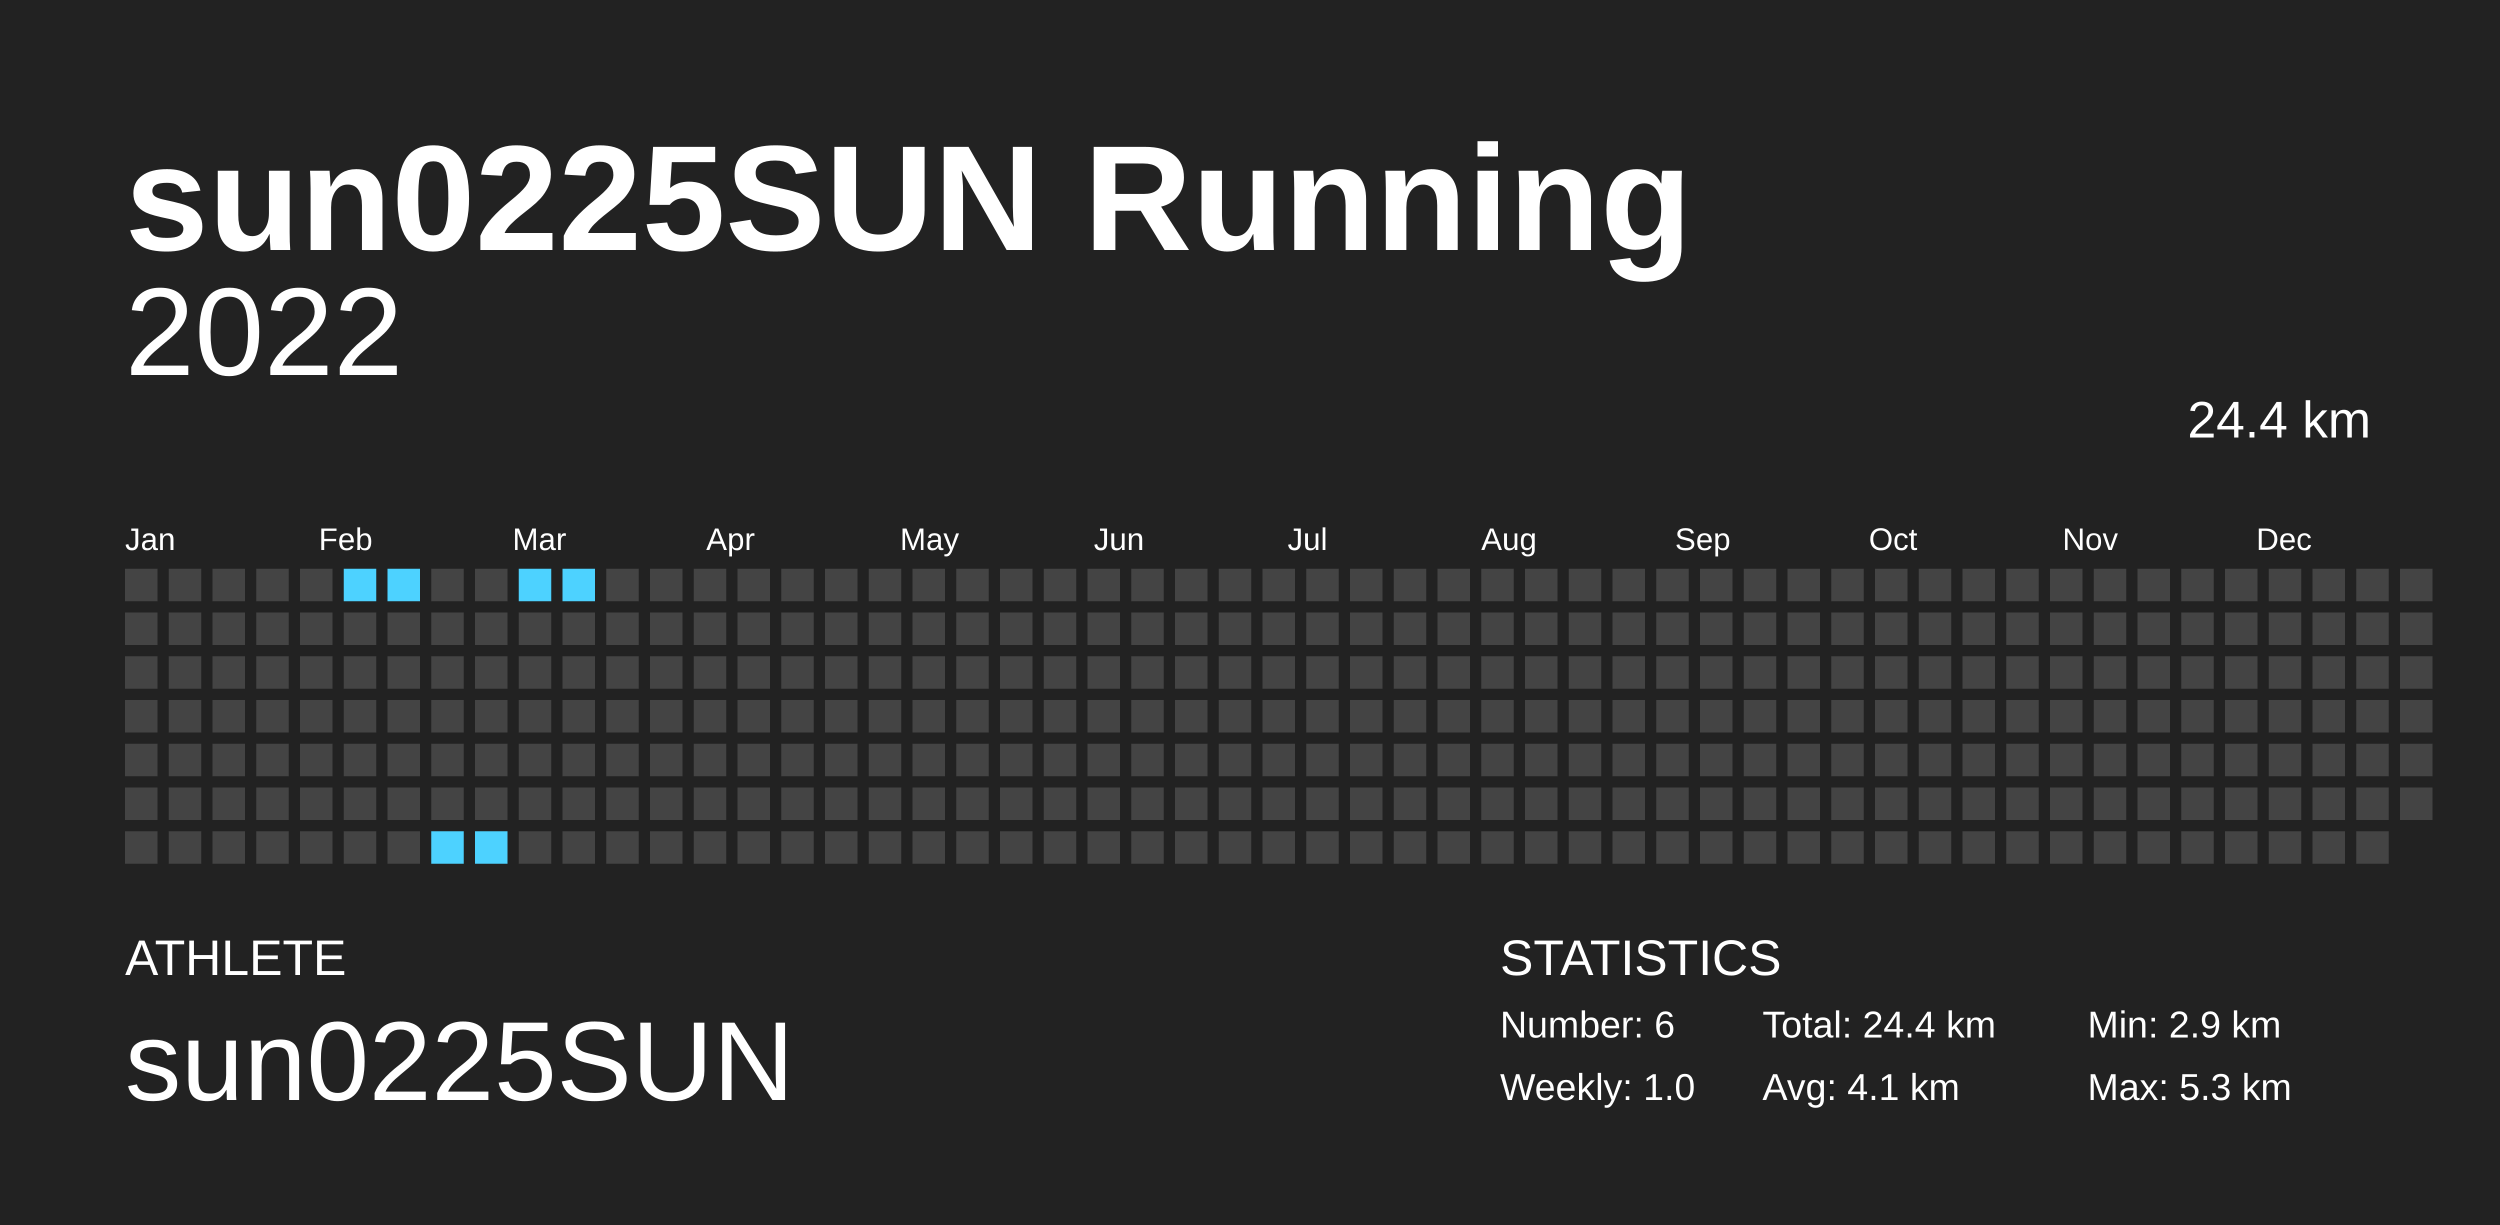
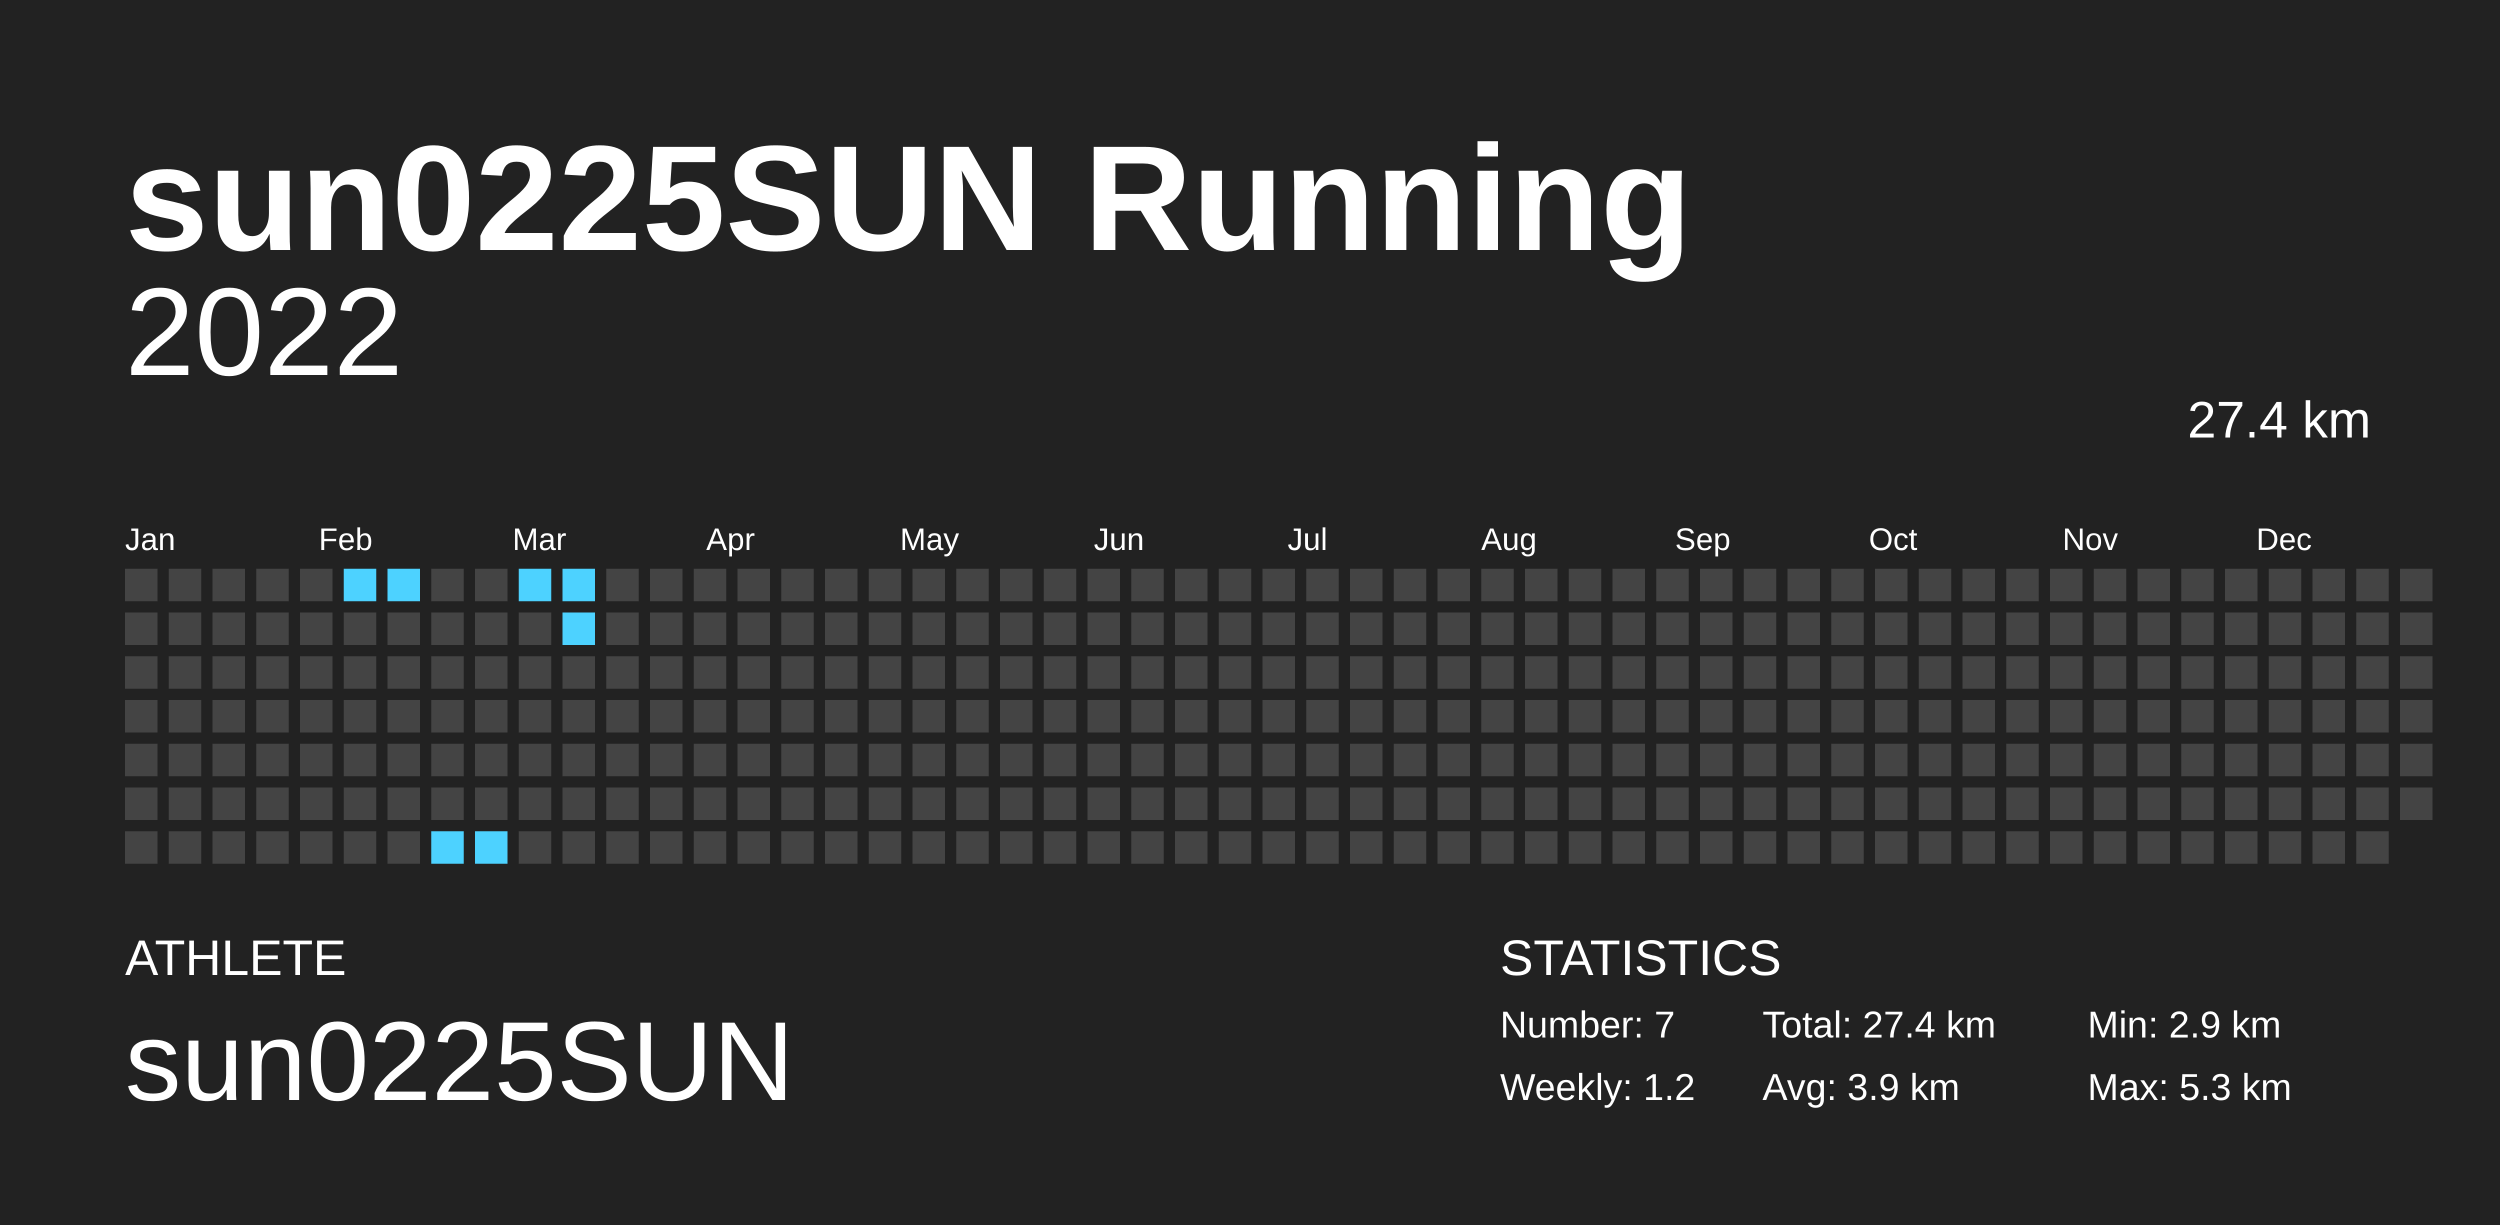
<svg xmlns="http://www.w3.org/2000/svg" baseProfile="full" height="98mm" version="1.1" viewBox="0,0,200,98" width="200mm">
  <defs />
  <rect fill="#222222" height="98" width="200" x="0" y="0" />
  <text fill="#FFFFFF" style="font-size:12px; font-family:Arial; font-weight:bold;" x="10" y="20">sun0225SUN Running</text>
  <text fill="#FFFFFF" style="font-size:4px; font-family:Arial" x="10" y="78">ATHLETE</text>
  <text fill="#FFFFFF" style="font-size:9px; font-family:Arial" x="10" y="88">sun0225SUN</text>
  <text fill="#FFFFFF" style="font-size:4px; font-family:Arial" x="120" y="78">STATISTICS</text>
-   <text fill="#FFFFFF" style="font-size:3px; font-family:Arial" x="120" y="83">Number: 6</text>
-   <text fill="#FFFFFF" style="font-size:3px; font-family:Arial" x="120" y="88">Weekly: 1.0</text>
-   <text fill="#FFFFFF" style="font-size:3px; font-family:Arial" x="141" y="83">Total: 24.4 km</text>
-   <text fill="#FFFFFF" style="font-size:3px; font-family:Arial" x="141" y="88">Avg: 4.1 km</text>
+   <text fill="#FFFFFF" style="font-size:3px; font-family:Arial" x="120" y="83">Number: 7</text>
+   <text fill="#FFFFFF" style="font-size:3px; font-family:Arial" x="120" y="88">Weekly: 1.2</text>
+   <text fill="#FFFFFF" style="font-size:3px; font-family:Arial" x="141" y="83">Total: 27.4 km</text>
+   <text fill="#FFFFFF" style="font-size:3px; font-family:Arial" x="141" y="88">Avg: 3.9 km</text>
  <text fill="#FFFFFF" style="font-size:3px; font-family:Arial" x="167" y="83">Min: 2.9 km</text>
  <text fill="#FFFFFF" style="font-size:3px; font-family:Arial" x="167" y="88">Max: 5.3 km</text>
  <text alignment-baseline="hanging" fill="#FFFFFF" style="font-size:10.0px; font-family:Arial;" x="10" y="30">2022</text>
-   <text alignment-baseline="hanging" fill="#FFFFFF" style="font-size:4.125px; font-family:Arial;" x="175" y="35">24.4 km</text>
+   <text alignment-baseline="hanging" fill="#FFFFFF" style="font-size:4.125px; font-family:Arial;" x="175" y="35">27.4 km</text>
  <text fill="#FFFFFF" style="font-size:2.5px; font-family:Arial" x="10.0" y="44">Jan</text>
  <text fill="#FFFFFF" style="font-size:2.5px; font-family:Arial" x="25.5" y="44">Feb</text>
  <text fill="#FFFFFF" style="font-size:2.5px; font-family:Arial" x="41.0" y="44">Mar</text>
  <text fill="#FFFFFF" style="font-size:2.5px; font-family:Arial" x="56.5" y="44">Apr</text>
  <text fill="#FFFFFF" style="font-size:2.5px; font-family:Arial" x="72.0" y="44">May</text>
  <text fill="#FFFFFF" style="font-size:2.5px; font-family:Arial" x="87.5" y="44">Jun</text>
  <text fill="#FFFFFF" style="font-size:2.5px; font-family:Arial" x="103.0" y="44">Jul</text>
  <text fill="#FFFFFF" style="font-size:2.5px; font-family:Arial" x="118.5" y="44">Aug</text>
  <text fill="#FFFFFF" style="font-size:2.5px; font-family:Arial" x="134.0" y="44">Sep</text>
  <text fill="#FFFFFF" style="font-size:2.5px; font-family:Arial" x="149.5" y="44">Oct</text>
  <text fill="#FFFFFF" style="font-size:2.5px; font-family:Arial" x="165.0" y="44">Nov</text>
  <text fill="#FFFFFF" style="font-size:2.5px; font-family:Arial" x="180.5" y="44">Dec</text>
  <rect fill="#444444" height="2.6" width="2.6" x="10.0" y="45.5" />
  <rect fill="#444444" height="2.6" width="2.6" x="10.0" y="49.0" />
  <rect fill="#444444" height="2.6" width="2.6" x="10.0" y="52.5" />
  <rect fill="#444444" height="2.6" width="2.6" x="10.0" y="56.0" />
  <rect fill="#444444" height="2.6" width="2.6" x="10.0" y="59.5" />
  <rect fill="#444444" height="2.6" width="2.6" x="10.0" y="63.0" />
  <rect fill="#444444" height="2.6" width="2.6" x="10.0" y="66.5" />
  <rect fill="#444444" height="2.6" width="2.6" x="13.5" y="45.5" />
  <rect fill="#444444" height="2.6" width="2.6" x="13.5" y="49.0" />
  <rect fill="#444444" height="2.6" width="2.6" x="13.5" y="52.5" />
  <rect fill="#444444" height="2.6" width="2.6" x="13.5" y="56.0" />
  <rect fill="#444444" height="2.6" width="2.6" x="13.5" y="59.5" />
  <rect fill="#444444" height="2.6" width="2.6" x="13.5" y="63.0" />
  <rect fill="#444444" height="2.6" width="2.6" x="13.5" y="66.5" />
  <rect fill="#444444" height="2.6" width="2.6" x="17.0" y="45.5" />
  <rect fill="#444444" height="2.6" width="2.6" x="17.0" y="49.0" />
  <rect fill="#444444" height="2.6" width="2.6" x="17.0" y="52.5" />
  <rect fill="#444444" height="2.6" width="2.6" x="17.0" y="56.0" />
  <rect fill="#444444" height="2.6" width="2.6" x="17.0" y="59.5" />
  <rect fill="#444444" height="2.6" width="2.6" x="17.0" y="63.0" />
  <rect fill="#444444" height="2.6" width="2.6" x="17.0" y="66.5" />
  <rect fill="#444444" height="2.6" width="2.6" x="20.5" y="45.5" />
  <rect fill="#444444" height="2.6" width="2.6" x="20.5" y="49.0" />
  <rect fill="#444444" height="2.6" width="2.6" x="20.5" y="52.5" />
  <rect fill="#444444" height="2.6" width="2.6" x="20.5" y="56.0" />
  <rect fill="#444444" height="2.6" width="2.6" x="20.5" y="59.5" />
  <rect fill="#444444" height="2.6" width="2.6" x="20.5" y="63.0" />
  <rect fill="#444444" height="2.6" width="2.6" x="20.5" y="66.5" />
  <rect fill="#444444" height="2.6" width="2.6" x="24.0" y="45.5" />
  <rect fill="#444444" height="2.6" width="2.6" x="24.0" y="49.0" />
  <rect fill="#444444" height="2.6" width="2.6" x="24.0" y="52.5" />
  <rect fill="#444444" height="2.6" width="2.6" x="24.0" y="56.0" />
  <rect fill="#444444" height="2.6" width="2.6" x="24.0" y="59.5" />
  <rect fill="#444444" height="2.6" width="2.6" x="24.0" y="63.0" />
  <rect fill="#444444" height="2.6" width="2.6" x="24.0" y="66.5" />
  <rect fill="#4dd2ff" height="2.6" width="2.6" x="27.5" y="45.5" />
  <rect fill="#444444" height="2.6" width="2.6" x="27.5" y="49.0" />
  <rect fill="#444444" height="2.6" width="2.6" x="27.5" y="52.5" />
  <rect fill="#444444" height="2.6" width="2.6" x="27.5" y="56.0" />
  <rect fill="#444444" height="2.6" width="2.6" x="27.5" y="59.5" />
  <rect fill="#444444" height="2.6" width="2.6" x="27.5" y="63.0" />
  <rect fill="#444444" height="2.6" width="2.6" x="27.5" y="66.5" />
  <rect fill="#4dd2ff" height="2.6" width="2.6" x="31.0" y="45.5" />
  <rect fill="#444444" height="2.6" width="2.6" x="31.0" y="49.0" />
  <rect fill="#444444" height="2.6" width="2.6" x="31.0" y="52.5" />
  <rect fill="#444444" height="2.6" width="2.6" x="31.0" y="56.0" />
  <rect fill="#444444" height="2.6" width="2.6" x="31.0" y="59.5" />
  <rect fill="#444444" height="2.6" width="2.6" x="31.0" y="63.0" />
  <rect fill="#444444" height="2.6" width="2.6" x="31.0" y="66.5" />
  <rect fill="#444444" height="2.6" width="2.6" x="34.5" y="45.5" />
  <rect fill="#444444" height="2.6" width="2.6" x="34.5" y="49.0" />
  <rect fill="#444444" height="2.6" width="2.6" x="34.5" y="52.5" />
  <rect fill="#444444" height="2.6" width="2.6" x="34.5" y="56.0" />
  <rect fill="#444444" height="2.6" width="2.6" x="34.5" y="59.5" />
  <rect fill="#444444" height="2.6" width="2.6" x="34.5" y="63.0" />
  <rect fill="#4dd2ff" height="2.6" width="2.6" x="34.5" y="66.5" />
  <rect fill="#444444" height="2.6" width="2.6" x="38.0" y="45.5" />
  <rect fill="#444444" height="2.6" width="2.6" x="38.0" y="49.0" />
  <rect fill="#444444" height="2.6" width="2.6" x="38.0" y="52.5" />
  <rect fill="#444444" height="2.6" width="2.6" x="38.0" y="56.0" />
  <rect fill="#444444" height="2.6" width="2.6" x="38.0" y="59.5" />
  <rect fill="#444444" height="2.6" width="2.6" x="38.0" y="63.0" />
  <rect fill="#4dd2ff" height="2.6" width="2.6" x="38.0" y="66.5" />
  <rect fill="#4dd2ff" height="2.6" width="2.6" x="41.5" y="45.5" />
  <rect fill="#444444" height="2.6" width="2.6" x="41.5" y="49.0" />
  <rect fill="#444444" height="2.6" width="2.6" x="41.5" y="52.5" />
  <rect fill="#444444" height="2.6" width="2.6" x="41.5" y="56.0" />
  <rect fill="#444444" height="2.6" width="2.6" x="41.5" y="59.5" />
  <rect fill="#444444" height="2.6" width="2.6" x="41.5" y="63.0" />
  <rect fill="#444444" height="2.6" width="2.6" x="41.5" y="66.5" />
  <rect fill="#4dd2ff" height="2.6" width="2.6" x="45.0" y="45.5" />
-   <rect fill="#444444" height="2.6" width="2.6" x="45.0" y="49.0" />
+   <rect fill="#4dd2ff" height="2.6" width="2.6" x="45.0" y="49.0" />
  <rect fill="#444444" height="2.6" width="2.6" x="45.0" y="52.5" />
  <rect fill="#444444" height="2.6" width="2.6" x="45.0" y="56.0" />
  <rect fill="#444444" height="2.6" width="2.6" x="45.0" y="59.5" />
  <rect fill="#444444" height="2.6" width="2.6" x="45.0" y="63.0" />
  <rect fill="#444444" height="2.6" width="2.6" x="45.0" y="66.5" />
  <rect fill="#444444" height="2.6" width="2.6" x="48.5" y="45.5" />
  <rect fill="#444444" height="2.6" width="2.6" x="48.5" y="49.0" />
  <rect fill="#444444" height="2.6" width="2.6" x="48.5" y="52.5" />
  <rect fill="#444444" height="2.6" width="2.6" x="48.5" y="56.0" />
  <rect fill="#444444" height="2.6" width="2.6" x="48.5" y="59.5" />
  <rect fill="#444444" height="2.6" width="2.6" x="48.5" y="63.0" />
  <rect fill="#444444" height="2.6" width="2.6" x="48.5" y="66.5" />
  <rect fill="#444444" height="2.6" width="2.6" x="52.0" y="45.5" />
  <rect fill="#444444" height="2.6" width="2.6" x="52.0" y="49.0" />
  <rect fill="#444444" height="2.6" width="2.6" x="52.0" y="52.5" />
  <rect fill="#444444" height="2.6" width="2.6" x="52.0" y="56.0" />
  <rect fill="#444444" height="2.6" width="2.6" x="52.0" y="59.5" />
  <rect fill="#444444" height="2.6" width="2.6" x="52.0" y="63.0" />
  <rect fill="#444444" height="2.6" width="2.6" x="52.0" y="66.5" />
  <rect fill="#444444" height="2.6" width="2.6" x="55.5" y="45.5" />
  <rect fill="#444444" height="2.6" width="2.6" x="55.5" y="49.0" />
  <rect fill="#444444" height="2.6" width="2.6" x="55.5" y="52.5" />
  <rect fill="#444444" height="2.6" width="2.6" x="55.5" y="56.0" />
  <rect fill="#444444" height="2.6" width="2.6" x="55.5" y="59.5" />
  <rect fill="#444444" height="2.6" width="2.6" x="55.5" y="63.0" />
  <rect fill="#444444" height="2.6" width="2.6" x="55.5" y="66.5" />
  <rect fill="#444444" height="2.6" width="2.6" x="59.0" y="45.5" />
  <rect fill="#444444" height="2.6" width="2.6" x="59.0" y="49.0" />
  <rect fill="#444444" height="2.6" width="2.6" x="59.0" y="52.5" />
  <rect fill="#444444" height="2.6" width="2.6" x="59.0" y="56.0" />
  <rect fill="#444444" height="2.6" width="2.6" x="59.0" y="59.5" />
  <rect fill="#444444" height="2.6" width="2.6" x="59.0" y="63.0" />
  <rect fill="#444444" height="2.6" width="2.6" x="59.0" y="66.5" />
  <rect fill="#444444" height="2.6" width="2.6" x="62.5" y="45.5" />
  <rect fill="#444444" height="2.6" width="2.6" x="62.5" y="49.0" />
  <rect fill="#444444" height="2.6" width="2.6" x="62.5" y="52.5" />
  <rect fill="#444444" height="2.6" width="2.6" x="62.5" y="56.0" />
  <rect fill="#444444" height="2.6" width="2.6" x="62.5" y="59.5" />
  <rect fill="#444444" height="2.6" width="2.6" x="62.5" y="63.0" />
  <rect fill="#444444" height="2.6" width="2.6" x="62.5" y="66.5" />
  <rect fill="#444444" height="2.6" width="2.6" x="66.0" y="45.5" />
  <rect fill="#444444" height="2.6" width="2.6" x="66.0" y="49.0" />
  <rect fill="#444444" height="2.6" width="2.6" x="66.0" y="52.5" />
  <rect fill="#444444" height="2.6" width="2.6" x="66.0" y="56.0" />
  <rect fill="#444444" height="2.6" width="2.6" x="66.0" y="59.5" />
  <rect fill="#444444" height="2.6" width="2.6" x="66.0" y="63.0" />
  <rect fill="#444444" height="2.6" width="2.6" x="66.0" y="66.5" />
  <rect fill="#444444" height="2.6" width="2.6" x="69.5" y="45.5" />
  <rect fill="#444444" height="2.6" width="2.6" x="69.5" y="49.0" />
  <rect fill="#444444" height="2.6" width="2.6" x="69.5" y="52.5" />
  <rect fill="#444444" height="2.6" width="2.6" x="69.5" y="56.0" />
  <rect fill="#444444" height="2.6" width="2.6" x="69.5" y="59.5" />
  <rect fill="#444444" height="2.6" width="2.6" x="69.5" y="63.0" />
  <rect fill="#444444" height="2.6" width="2.6" x="69.5" y="66.5" />
  <rect fill="#444444" height="2.6" width="2.6" x="73.0" y="45.5" />
  <rect fill="#444444" height="2.6" width="2.6" x="73.0" y="49.0" />
  <rect fill="#444444" height="2.6" width="2.6" x="73.0" y="52.5" />
  <rect fill="#444444" height="2.6" width="2.6" x="73.0" y="56.0" />
  <rect fill="#444444" height="2.6" width="2.6" x="73.0" y="59.5" />
  <rect fill="#444444" height="2.6" width="2.6" x="73.0" y="63.0" />
  <rect fill="#444444" height="2.6" width="2.6" x="73.0" y="66.5" />
  <rect fill="#444444" height="2.6" width="2.6" x="76.5" y="45.5" />
  <rect fill="#444444" height="2.6" width="2.6" x="76.5" y="49.0" />
  <rect fill="#444444" height="2.6" width="2.6" x="76.5" y="52.5" />
  <rect fill="#444444" height="2.6" width="2.6" x="76.5" y="56.0" />
  <rect fill="#444444" height="2.6" width="2.6" x="76.5" y="59.5" />
  <rect fill="#444444" height="2.6" width="2.6" x="76.5" y="63.0" />
  <rect fill="#444444" height="2.6" width="2.6" x="76.5" y="66.5" />
  <rect fill="#444444" height="2.6" width="2.6" x="80.0" y="45.5" />
  <rect fill="#444444" height="2.6" width="2.6" x="80.0" y="49.0" />
  <rect fill="#444444" height="2.6" width="2.6" x="80.0" y="52.5" />
  <rect fill="#444444" height="2.6" width="2.6" x="80.0" y="56.0" />
  <rect fill="#444444" height="2.6" width="2.6" x="80.0" y="59.5" />
  <rect fill="#444444" height="2.6" width="2.6" x="80.0" y="63.0" />
  <rect fill="#444444" height="2.6" width="2.6" x="80.0" y="66.5" />
  <rect fill="#444444" height="2.6" width="2.6" x="83.5" y="45.5" />
  <rect fill="#444444" height="2.6" width="2.6" x="83.5" y="49.0" />
  <rect fill="#444444" height="2.6" width="2.6" x="83.5" y="52.5" />
  <rect fill="#444444" height="2.6" width="2.6" x="83.5" y="56.0" />
  <rect fill="#444444" height="2.6" width="2.6" x="83.5" y="59.5" />
  <rect fill="#444444" height="2.6" width="2.6" x="83.5" y="63.0" />
  <rect fill="#444444" height="2.6" width="2.6" x="83.5" y="66.5" />
  <rect fill="#444444" height="2.6" width="2.6" x="87.0" y="45.5" />
  <rect fill="#444444" height="2.6" width="2.6" x="87.0" y="49.0" />
  <rect fill="#444444" height="2.6" width="2.6" x="87.0" y="52.5" />
  <rect fill="#444444" height="2.6" width="2.6" x="87.0" y="56.0" />
  <rect fill="#444444" height="2.6" width="2.6" x="87.0" y="59.5" />
  <rect fill="#444444" height="2.6" width="2.6" x="87.0" y="63.0" />
  <rect fill="#444444" height="2.6" width="2.6" x="87.0" y="66.5" />
  <rect fill="#444444" height="2.6" width="2.6" x="90.5" y="45.5" />
  <rect fill="#444444" height="2.6" width="2.6" x="90.5" y="49.0" />
  <rect fill="#444444" height="2.6" width="2.6" x="90.5" y="52.5" />
  <rect fill="#444444" height="2.6" width="2.6" x="90.5" y="56.0" />
  <rect fill="#444444" height="2.6" width="2.6" x="90.5" y="59.5" />
  <rect fill="#444444" height="2.6" width="2.6" x="90.5" y="63.0" />
  <rect fill="#444444" height="2.6" width="2.6" x="90.5" y="66.5" />
  <rect fill="#444444" height="2.6" width="2.6" x="94.0" y="45.5" />
  <rect fill="#444444" height="2.6" width="2.6" x="94.0" y="49.0" />
  <rect fill="#444444" height="2.6" width="2.6" x="94.0" y="52.5" />
  <rect fill="#444444" height="2.6" width="2.6" x="94.0" y="56.0" />
  <rect fill="#444444" height="2.6" width="2.6" x="94.0" y="59.5" />
  <rect fill="#444444" height="2.6" width="2.6" x="94.0" y="63.0" />
  <rect fill="#444444" height="2.6" width="2.6" x="94.0" y="66.5" />
  <rect fill="#444444" height="2.6" width="2.6" x="97.5" y="45.5" />
  <rect fill="#444444" height="2.6" width="2.6" x="97.5" y="49.0" />
  <rect fill="#444444" height="2.6" width="2.6" x="97.5" y="52.5" />
  <rect fill="#444444" height="2.6" width="2.6" x="97.5" y="56.0" />
  <rect fill="#444444" height="2.6" width="2.6" x="97.5" y="59.5" />
  <rect fill="#444444" height="2.6" width="2.6" x="97.5" y="63.0" />
  <rect fill="#444444" height="2.6" width="2.6" x="97.5" y="66.5" />
  <rect fill="#444444" height="2.6" width="2.6" x="101.0" y="45.5" />
  <rect fill="#444444" height="2.6" width="2.6" x="101.0" y="49.0" />
  <rect fill="#444444" height="2.6" width="2.6" x="101.0" y="52.5" />
  <rect fill="#444444" height="2.6" width="2.6" x="101.0" y="56.0" />
  <rect fill="#444444" height="2.6" width="2.6" x="101.0" y="59.5" />
  <rect fill="#444444" height="2.6" width="2.6" x="101.0" y="63.0" />
  <rect fill="#444444" height="2.6" width="2.6" x="101.0" y="66.5" />
  <rect fill="#444444" height="2.6" width="2.6" x="104.5" y="45.5" />
  <rect fill="#444444" height="2.6" width="2.6" x="104.5" y="49.0" />
  <rect fill="#444444" height="2.6" width="2.6" x="104.5" y="52.5" />
  <rect fill="#444444" height="2.6" width="2.6" x="104.5" y="56.0" />
  <rect fill="#444444" height="2.6" width="2.6" x="104.5" y="59.5" />
  <rect fill="#444444" height="2.6" width="2.6" x="104.5" y="63.0" />
  <rect fill="#444444" height="2.6" width="2.6" x="104.5" y="66.5" />
  <rect fill="#444444" height="2.6" width="2.6" x="108.0" y="45.5" />
  <rect fill="#444444" height="2.6" width="2.6" x="108.0" y="49.0" />
  <rect fill="#444444" height="2.6" width="2.6" x="108.0" y="52.5" />
  <rect fill="#444444" height="2.6" width="2.6" x="108.0" y="56.0" />
  <rect fill="#444444" height="2.6" width="2.6" x="108.0" y="59.5" />
  <rect fill="#444444" height="2.6" width="2.6" x="108.0" y="63.0" />
  <rect fill="#444444" height="2.6" width="2.6" x="108.0" y="66.5" />
  <rect fill="#444444" height="2.6" width="2.6" x="111.5" y="45.5" />
  <rect fill="#444444" height="2.6" width="2.6" x="111.5" y="49.0" />
  <rect fill="#444444" height="2.6" width="2.6" x="111.5" y="52.5" />
  <rect fill="#444444" height="2.6" width="2.6" x="111.5" y="56.0" />
  <rect fill="#444444" height="2.6" width="2.6" x="111.5" y="59.5" />
  <rect fill="#444444" height="2.6" width="2.6" x="111.5" y="63.0" />
  <rect fill="#444444" height="2.6" width="2.6" x="111.5" y="66.5" />
  <rect fill="#444444" height="2.6" width="2.6" x="115.0" y="45.5" />
  <rect fill="#444444" height="2.6" width="2.6" x="115.0" y="49.0" />
  <rect fill="#444444" height="2.6" width="2.6" x="115.0" y="52.5" />
  <rect fill="#444444" height="2.6" width="2.6" x="115.0" y="56.0" />
  <rect fill="#444444" height="2.6" width="2.6" x="115.0" y="59.5" />
  <rect fill="#444444" height="2.6" width="2.6" x="115.0" y="63.0" />
  <rect fill="#444444" height="2.6" width="2.6" x="115.0" y="66.5" />
  <rect fill="#444444" height="2.6" width="2.6" x="118.5" y="45.5" />
  <rect fill="#444444" height="2.6" width="2.6" x="118.5" y="49.0" />
  <rect fill="#444444" height="2.6" width="2.6" x="118.5" y="52.5" />
  <rect fill="#444444" height="2.6" width="2.6" x="118.5" y="56.0" />
  <rect fill="#444444" height="2.6" width="2.6" x="118.5" y="59.5" />
  <rect fill="#444444" height="2.6" width="2.6" x="118.5" y="63.0" />
  <rect fill="#444444" height="2.6" width="2.6" x="118.5" y="66.5" />
  <rect fill="#444444" height="2.6" width="2.6" x="122.0" y="45.5" />
  <rect fill="#444444" height="2.6" width="2.6" x="122.0" y="49.0" />
  <rect fill="#444444" height="2.6" width="2.6" x="122.0" y="52.5" />
  <rect fill="#444444" height="2.6" width="2.6" x="122.0" y="56.0" />
  <rect fill="#444444" height="2.6" width="2.6" x="122.0" y="59.5" />
  <rect fill="#444444" height="2.6" width="2.6" x="122.0" y="63.0" />
  <rect fill="#444444" height="2.6" width="2.6" x="122.0" y="66.5" />
  <rect fill="#444444" height="2.6" width="2.6" x="125.5" y="45.5" />
  <rect fill="#444444" height="2.6" width="2.6" x="125.5" y="49.0" />
  <rect fill="#444444" height="2.6" width="2.6" x="125.5" y="52.5" />
  <rect fill="#444444" height="2.6" width="2.6" x="125.5" y="56.0" />
  <rect fill="#444444" height="2.6" width="2.6" x="125.5" y="59.5" />
  <rect fill="#444444" height="2.6" width="2.6" x="125.5" y="63.0" />
  <rect fill="#444444" height="2.6" width="2.6" x="125.5" y="66.5" />
  <rect fill="#444444" height="2.6" width="2.6" x="129.0" y="45.5" />
  <rect fill="#444444" height="2.6" width="2.6" x="129.0" y="49.0" />
  <rect fill="#444444" height="2.6" width="2.6" x="129.0" y="52.5" />
  <rect fill="#444444" height="2.6" width="2.6" x="129.0" y="56.0" />
  <rect fill="#444444" height="2.6" width="2.6" x="129.0" y="59.5" />
  <rect fill="#444444" height="2.6" width="2.6" x="129.0" y="63.0" />
  <rect fill="#444444" height="2.6" width="2.6" x="129.0" y="66.5" />
  <rect fill="#444444" height="2.6" width="2.6" x="132.5" y="45.5" />
  <rect fill="#444444" height="2.6" width="2.6" x="132.5" y="49.0" />
  <rect fill="#444444" height="2.6" width="2.6" x="132.5" y="52.5" />
  <rect fill="#444444" height="2.6" width="2.6" x="132.5" y="56.0" />
  <rect fill="#444444" height="2.6" width="2.6" x="132.5" y="59.5" />
  <rect fill="#444444" height="2.6" width="2.6" x="132.5" y="63.0" />
  <rect fill="#444444" height="2.6" width="2.6" x="132.5" y="66.5" />
  <rect fill="#444444" height="2.6" width="2.6" x="136.0" y="45.5" />
  <rect fill="#444444" height="2.6" width="2.6" x="136.0" y="49.0" />
  <rect fill="#444444" height="2.6" width="2.6" x="136.0" y="52.5" />
  <rect fill="#444444" height="2.6" width="2.6" x="136.0" y="56.0" />
  <rect fill="#444444" height="2.6" width="2.6" x="136.0" y="59.5" />
  <rect fill="#444444" height="2.6" width="2.6" x="136.0" y="63.0" />
  <rect fill="#444444" height="2.6" width="2.6" x="136.0" y="66.5" />
  <rect fill="#444444" height="2.6" width="2.6" x="139.5" y="45.5" />
  <rect fill="#444444" height="2.6" width="2.6" x="139.5" y="49.0" />
  <rect fill="#444444" height="2.6" width="2.6" x="139.5" y="52.5" />
  <rect fill="#444444" height="2.6" width="2.6" x="139.5" y="56.0" />
  <rect fill="#444444" height="2.6" width="2.6" x="139.5" y="59.5" />
  <rect fill="#444444" height="2.6" width="2.6" x="139.5" y="63.0" />
  <rect fill="#444444" height="2.6" width="2.6" x="139.5" y="66.5" />
  <rect fill="#444444" height="2.6" width="2.6" x="143.0" y="45.5" />
  <rect fill="#444444" height="2.6" width="2.6" x="143.0" y="49.0" />
  <rect fill="#444444" height="2.6" width="2.6" x="143.0" y="52.5" />
  <rect fill="#444444" height="2.6" width="2.6" x="143.0" y="56.0" />
  <rect fill="#444444" height="2.6" width="2.6" x="143.0" y="59.5" />
  <rect fill="#444444" height="2.6" width="2.6" x="143.0" y="63.0" />
  <rect fill="#444444" height="2.6" width="2.6" x="143.0" y="66.5" />
  <rect fill="#444444" height="2.6" width="2.6" x="146.5" y="45.5" />
  <rect fill="#444444" height="2.6" width="2.6" x="146.5" y="49.0" />
  <rect fill="#444444" height="2.6" width="2.6" x="146.5" y="52.5" />
  <rect fill="#444444" height="2.6" width="2.6" x="146.5" y="56.0" />
  <rect fill="#444444" height="2.6" width="2.6" x="146.5" y="59.5" />
  <rect fill="#444444" height="2.6" width="2.6" x="146.5" y="63.0" />
  <rect fill="#444444" height="2.6" width="2.6" x="146.5" y="66.5" />
  <rect fill="#444444" height="2.6" width="2.6" x="150.0" y="45.5" />
  <rect fill="#444444" height="2.6" width="2.6" x="150.0" y="49.0" />
  <rect fill="#444444" height="2.6" width="2.6" x="150.0" y="52.5" />
  <rect fill="#444444" height="2.6" width="2.6" x="150.0" y="56.0" />
  <rect fill="#444444" height="2.6" width="2.6" x="150.0" y="59.5" />
  <rect fill="#444444" height="2.6" width="2.6" x="150.0" y="63.0" />
  <rect fill="#444444" height="2.6" width="2.6" x="150.0" y="66.5" />
  <rect fill="#444444" height="2.6" width="2.6" x="153.5" y="45.5" />
  <rect fill="#444444" height="2.6" width="2.6" x="153.5" y="49.0" />
  <rect fill="#444444" height="2.6" width="2.6" x="153.5" y="52.5" />
  <rect fill="#444444" height="2.6" width="2.6" x="153.5" y="56.0" />
  <rect fill="#444444" height="2.6" width="2.6" x="153.5" y="59.5" />
  <rect fill="#444444" height="2.6" width="2.6" x="153.5" y="63.0" />
  <rect fill="#444444" height="2.6" width="2.6" x="153.5" y="66.5" />
  <rect fill="#444444" height="2.6" width="2.6" x="157.0" y="45.5" />
  <rect fill="#444444" height="2.6" width="2.6" x="157.0" y="49.0" />
  <rect fill="#444444" height="2.6" width="2.6" x="157.0" y="52.5" />
  <rect fill="#444444" height="2.6" width="2.6" x="157.0" y="56.0" />
  <rect fill="#444444" height="2.6" width="2.6" x="157.0" y="59.5" />
  <rect fill="#444444" height="2.6" width="2.6" x="157.0" y="63.0" />
  <rect fill="#444444" height="2.6" width="2.6" x="157.0" y="66.5" />
  <rect fill="#444444" height="2.6" width="2.6" x="160.5" y="45.5" />
  <rect fill="#444444" height="2.6" width="2.6" x="160.5" y="49.0" />
  <rect fill="#444444" height="2.6" width="2.6" x="160.5" y="52.5" />
  <rect fill="#444444" height="2.6" width="2.6" x="160.5" y="56.0" />
  <rect fill="#444444" height="2.6" width="2.6" x="160.5" y="59.5" />
  <rect fill="#444444" height="2.6" width="2.6" x="160.5" y="63.0" />
  <rect fill="#444444" height="2.6" width="2.6" x="160.5" y="66.5" />
  <rect fill="#444444" height="2.6" width="2.6" x="164.0" y="45.5" />
  <rect fill="#444444" height="2.6" width="2.6" x="164.0" y="49.0" />
  <rect fill="#444444" height="2.6" width="2.6" x="164.0" y="52.5" />
  <rect fill="#444444" height="2.6" width="2.6" x="164.0" y="56.0" />
  <rect fill="#444444" height="2.6" width="2.6" x="164.0" y="59.5" />
  <rect fill="#444444" height="2.6" width="2.6" x="164.0" y="63.0" />
  <rect fill="#444444" height="2.6" width="2.6" x="164.0" y="66.5" />
  <rect fill="#444444" height="2.6" width="2.6" x="167.5" y="45.5" />
  <rect fill="#444444" height="2.6" width="2.6" x="167.5" y="49.0" />
  <rect fill="#444444" height="2.6" width="2.6" x="167.5" y="52.5" />
  <rect fill="#444444" height="2.6" width="2.6" x="167.5" y="56.0" />
  <rect fill="#444444" height="2.6" width="2.6" x="167.5" y="59.5" />
  <rect fill="#444444" height="2.6" width="2.6" x="167.5" y="63.0" />
  <rect fill="#444444" height="2.6" width="2.6" x="167.5" y="66.5" />
  <rect fill="#444444" height="2.6" width="2.6" x="171.0" y="45.5" />
  <rect fill="#444444" height="2.6" width="2.6" x="171.0" y="49.0" />
  <rect fill="#444444" height="2.6" width="2.6" x="171.0" y="52.5" />
  <rect fill="#444444" height="2.6" width="2.6" x="171.0" y="56.0" />
  <rect fill="#444444" height="2.6" width="2.6" x="171.0" y="59.5" />
  <rect fill="#444444" height="2.6" width="2.6" x="171.0" y="63.0" />
  <rect fill="#444444" height="2.6" width="2.6" x="171.0" y="66.5" />
  <rect fill="#444444" height="2.6" width="2.6" x="174.5" y="45.5" />
  <rect fill="#444444" height="2.6" width="2.6" x="174.5" y="49.0" />
  <rect fill="#444444" height="2.6" width="2.6" x="174.5" y="52.5" />
  <rect fill="#444444" height="2.6" width="2.6" x="174.5" y="56.0" />
  <rect fill="#444444" height="2.6" width="2.6" x="174.5" y="59.5" />
  <rect fill="#444444" height="2.6" width="2.6" x="174.5" y="63.0" />
  <rect fill="#444444" height="2.6" width="2.6" x="174.5" y="66.5" />
  <rect fill="#444444" height="2.6" width="2.6" x="178.0" y="45.5" />
  <rect fill="#444444" height="2.6" width="2.6" x="178.0" y="49.0" />
  <rect fill="#444444" height="2.6" width="2.6" x="178.0" y="52.5" />
  <rect fill="#444444" height="2.6" width="2.6" x="178.0" y="56.0" />
  <rect fill="#444444" height="2.6" width="2.6" x="178.0" y="59.5" />
  <rect fill="#444444" height="2.6" width="2.6" x="178.0" y="63.0" />
  <rect fill="#444444" height="2.6" width="2.6" x="178.0" y="66.5" />
  <rect fill="#444444" height="2.6" width="2.6" x="181.5" y="45.5" />
  <rect fill="#444444" height="2.6" width="2.6" x="181.5" y="49.0" />
  <rect fill="#444444" height="2.6" width="2.6" x="181.5" y="52.5" />
  <rect fill="#444444" height="2.6" width="2.6" x="181.5" y="56.0" />
  <rect fill="#444444" height="2.6" width="2.6" x="181.5" y="59.5" />
  <rect fill="#444444" height="2.6" width="2.6" x="181.5" y="63.0" />
  <rect fill="#444444" height="2.6" width="2.6" x="181.5" y="66.5" />
  <rect fill="#444444" height="2.6" width="2.6" x="185.0" y="45.5" />
  <rect fill="#444444" height="2.6" width="2.6" x="185.0" y="49.0" />
  <rect fill="#444444" height="2.6" width="2.6" x="185.0" y="52.5" />
  <rect fill="#444444" height="2.6" width="2.6" x="185.0" y="56.0" />
  <rect fill="#444444" height="2.6" width="2.6" x="185.0" y="59.5" />
  <rect fill="#444444" height="2.6" width="2.6" x="185.0" y="63.0" />
  <rect fill="#444444" height="2.6" width="2.6" x="185.0" y="66.5" />
  <rect fill="#444444" height="2.6" width="2.6" x="188.5" y="45.5" />
  <rect fill="#444444" height="2.6" width="2.6" x="188.5" y="49.0" />
  <rect fill="#444444" height="2.6" width="2.6" x="188.5" y="52.5" />
  <rect fill="#444444" height="2.6" width="2.6" x="188.5" y="56.0" />
  <rect fill="#444444" height="2.6" width="2.6" x="188.5" y="59.5" />
  <rect fill="#444444" height="2.6" width="2.6" x="188.5" y="63.0" />
  <rect fill="#444444" height="2.6" width="2.6" x="188.5" y="66.5" />
  <rect fill="#444444" height="2.6" width="2.6" x="192.0" y="45.5" />
  <rect fill="#444444" height="2.6" width="2.6" x="192.0" y="49.0" />
  <rect fill="#444444" height="2.6" width="2.6" x="192.0" y="52.5" />
  <rect fill="#444444" height="2.6" width="2.6" x="192.0" y="56.0" />
  <rect fill="#444444" height="2.6" width="2.6" x="192.0" y="59.5" />
  <rect fill="#444444" height="2.6" width="2.6" x="192.0" y="63.0" />
</svg>
